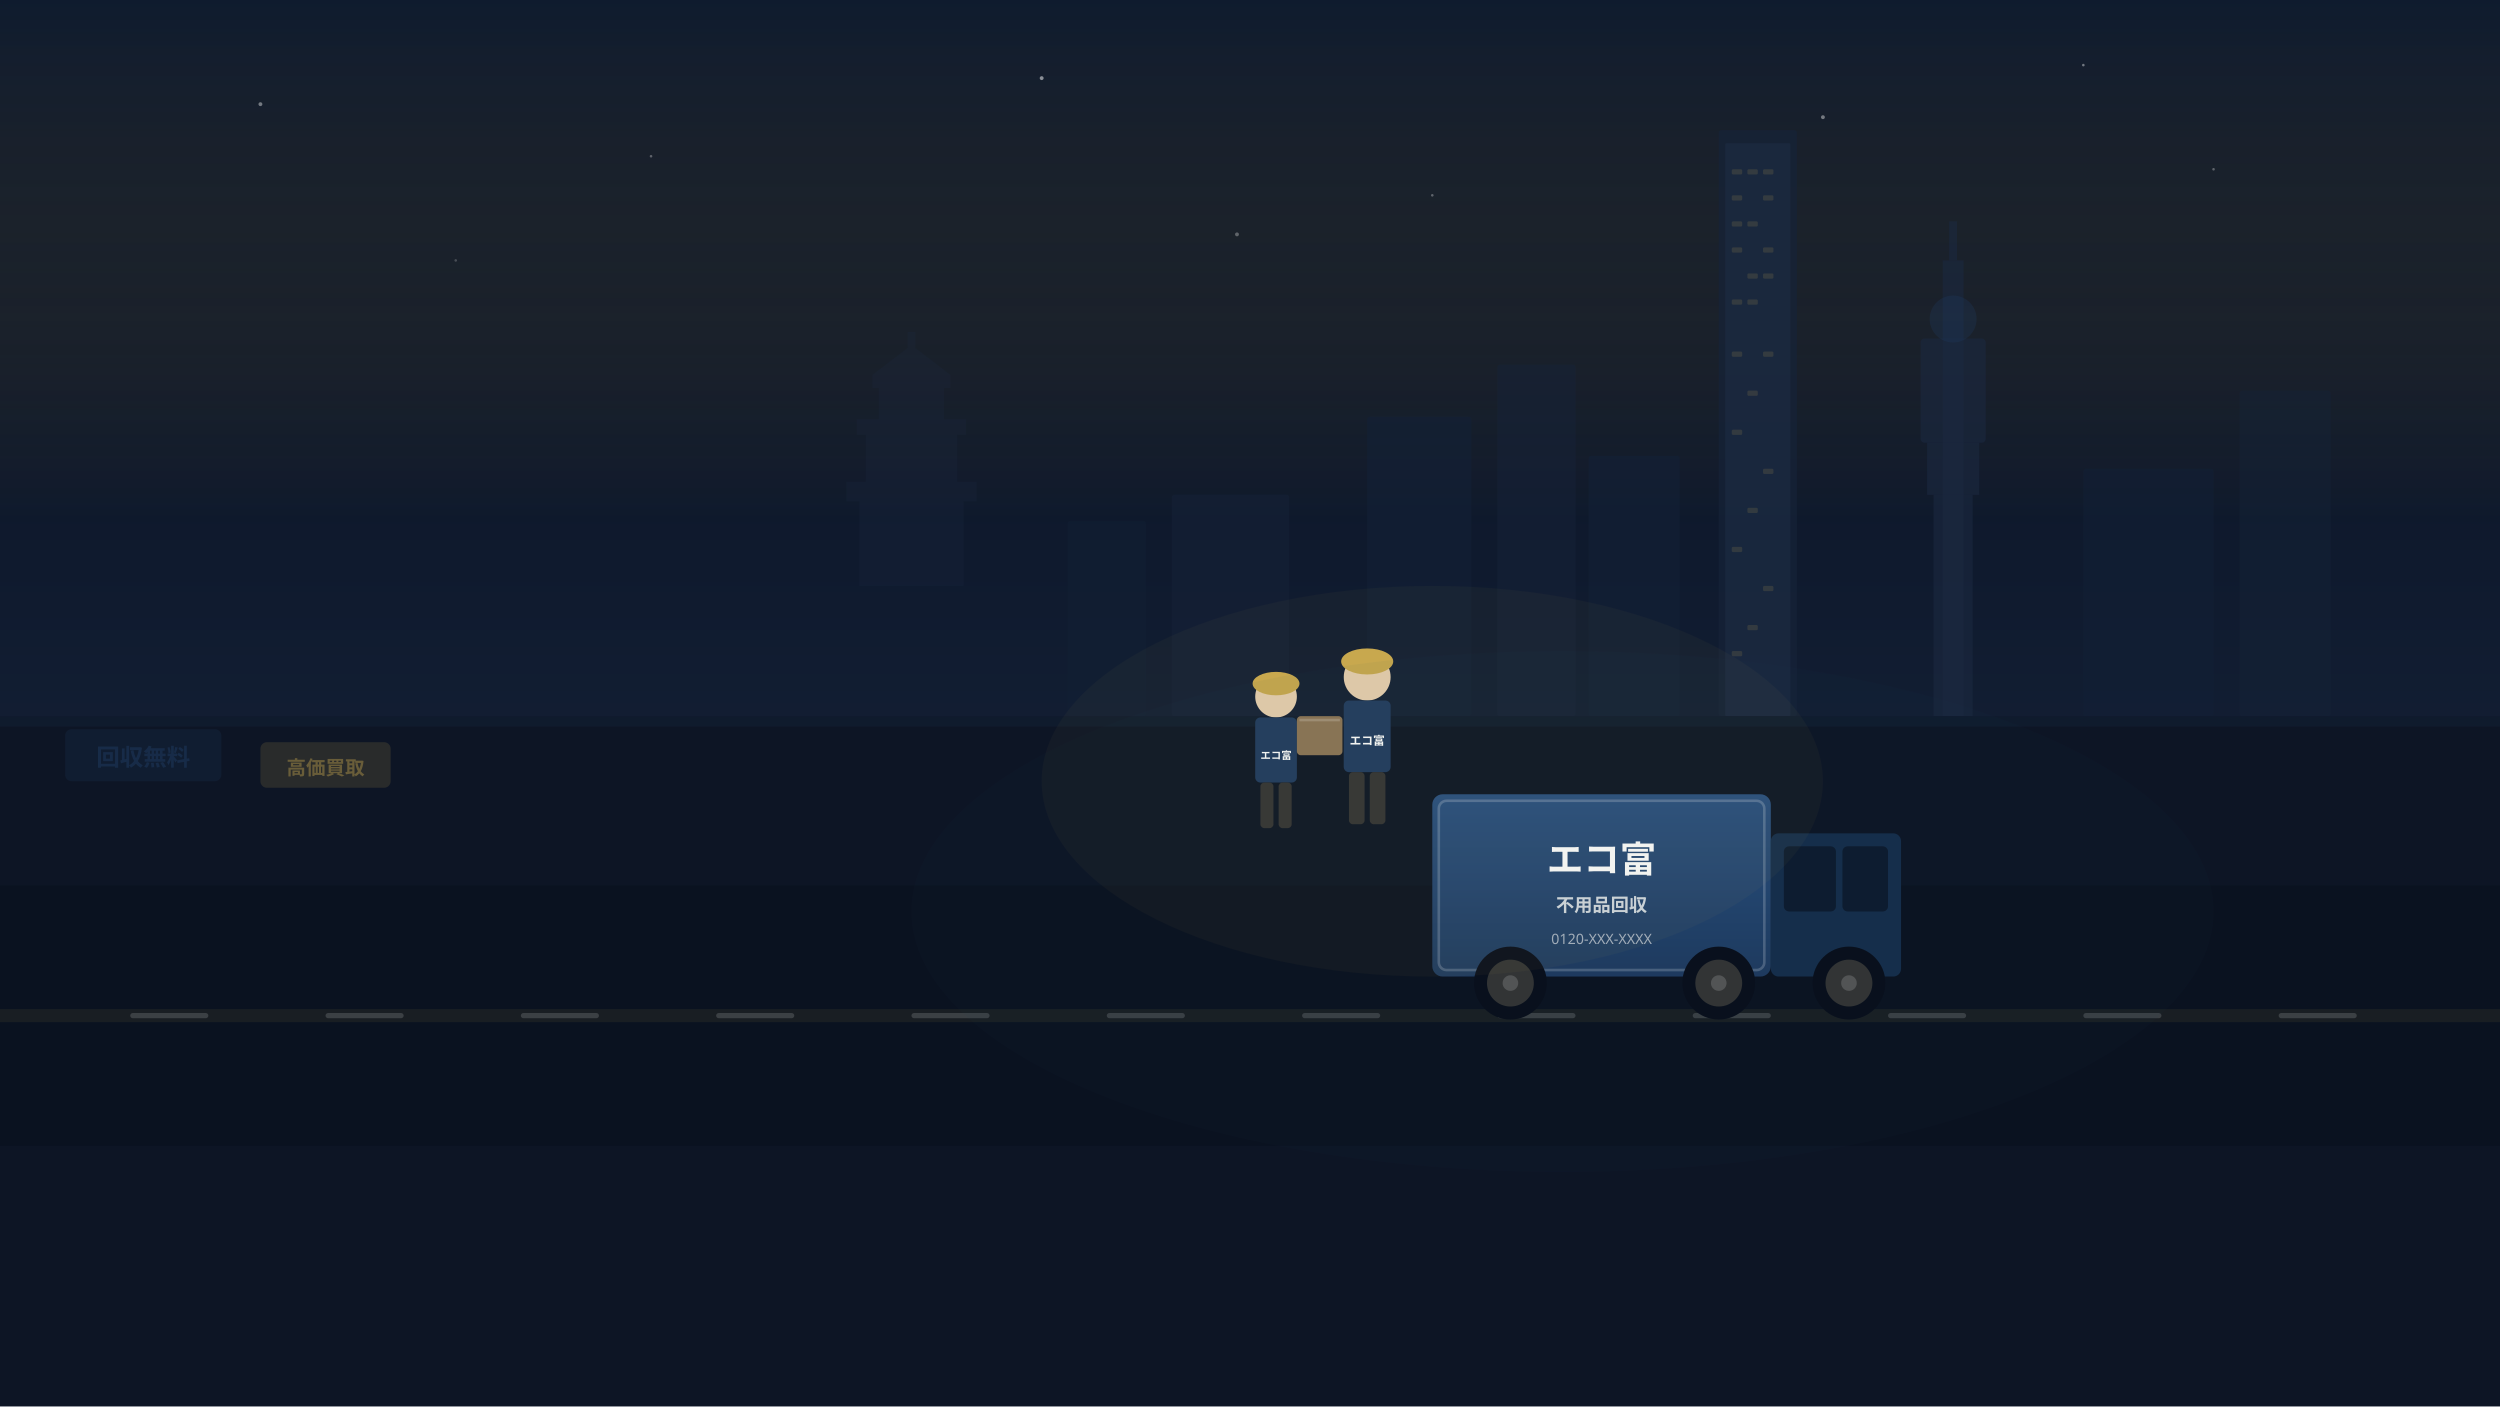
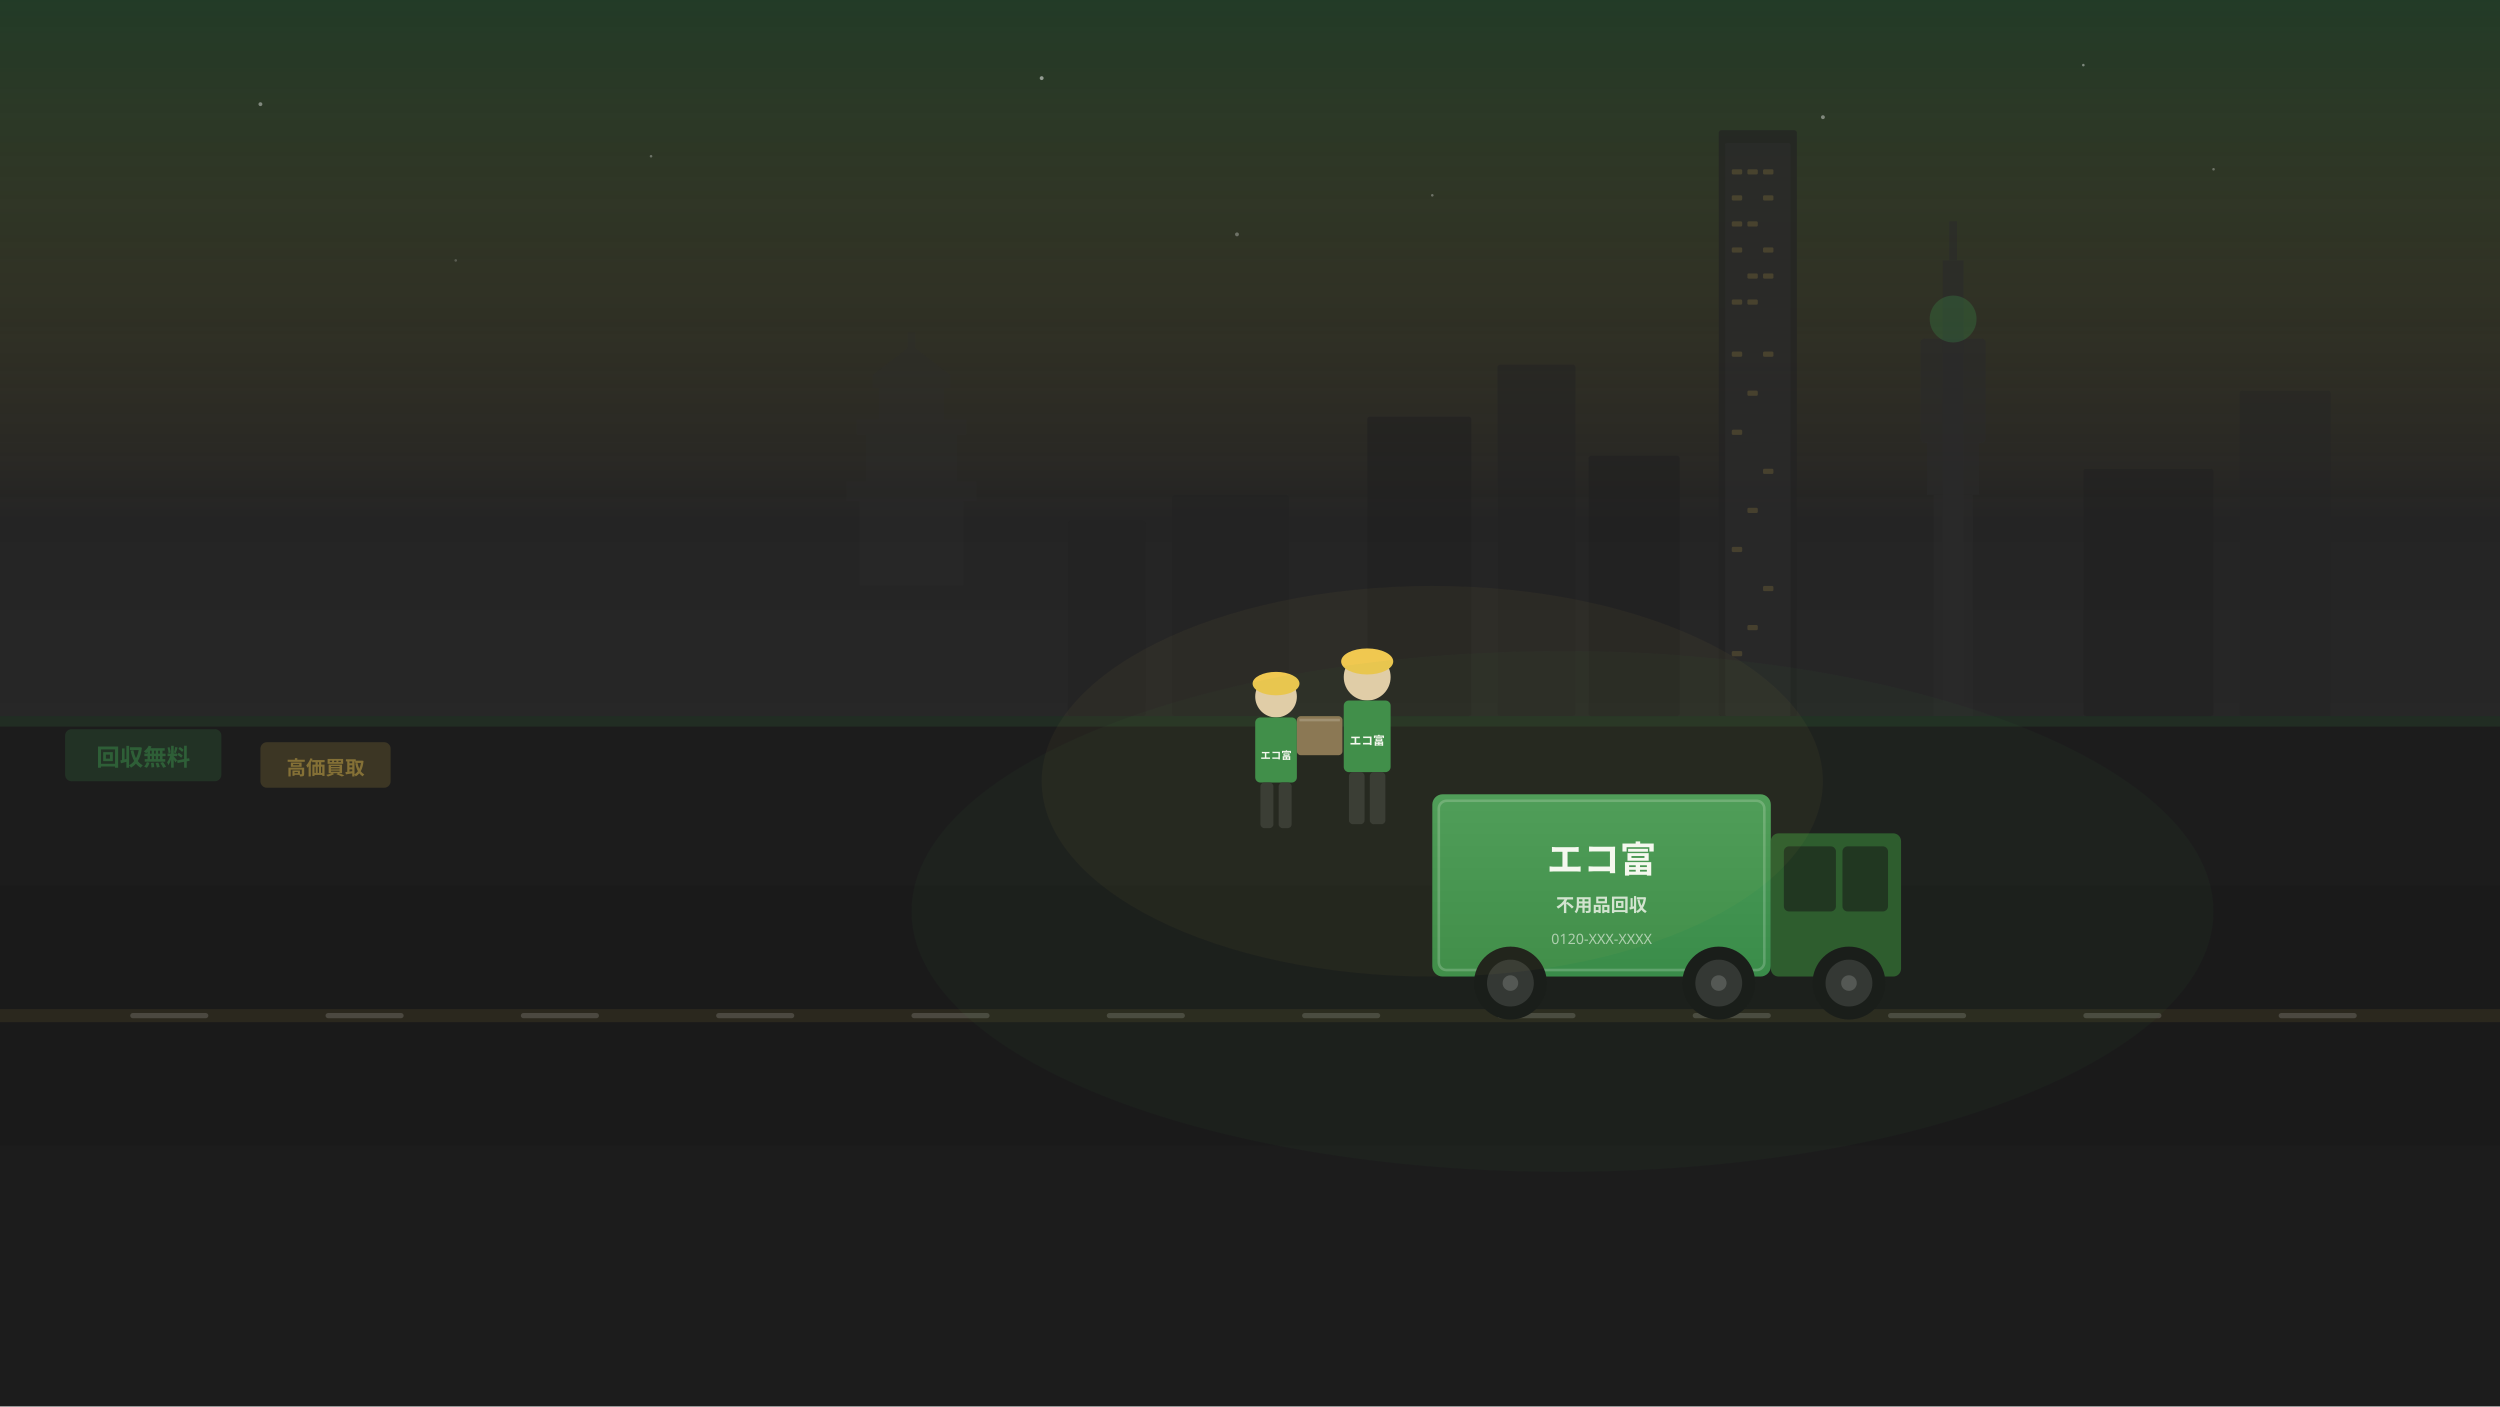
<svg xmlns="http://www.w3.org/2000/svg" viewBox="0 0 1920 1080" width="1920" height="1080">
  <defs>
    <linearGradient id="sky" x1="0" y1="0" x2="0" y2="1">
-       <stop offset="0%" stop-color="#080e1a" />
-       <stop offset="40%" stop-color="#0f1a2e" />
-       <stop offset="100%" stop-color="#1e2d45" />
+       <stop offset="0%" stop-color="#181818" />
+       <stop offset="40%" stop-color="#252525" />
+       <stop offset="100%" stop-color="#2e2e2e" />
    </linearGradient>
    <linearGradient id="sunset" x1="0" y1="0" x2="0" y2="1">
-       <stop offset="0%" stop-color="#1e3a5f" stop-opacity="0.3" />
-       <stop offset="100%" stop-color="#c8a84e" stop-opacity="0" />
+       <stop offset="0%" stop-color="#3a8c4a" stop-opacity="0.3" />
+       <stop offset="100%" stop-color="#f0c850" stop-opacity="0" />
    </linearGradient>
    <linearGradient id="truck-body" x1="0" y1="0" x2="0" y2="1">
-       <stop offset="0%" stop-color="#2a5080" />
-       <stop offset="100%" stop-color="#1e3a5f" />
+       <stop offset="0%" stop-color="#4a9c5a" />
+       <stop offset="100%" stop-color="#3a8c4a" />
    </linearGradient>
  </defs>
  <rect width="1920" height="1080" fill="url(#sky)" />
  <rect width="1920" height="400" fill="url(#sunset)" />
  <circle cx="200" cy="80" r="1.5" fill="#fff" opacity="0.4" />
  <circle cx="500" cy="120" r="1" fill="#fff" opacity="0.3" />
  <circle cx="800" cy="60" r="1.5" fill="#fff" opacity="0.5" />
  <circle cx="1100" cy="150" r="1" fill="#fff" opacity="0.3" />
  <circle cx="1400" cy="90" r="1.5" fill="#fff" opacity="0.4" />
  <circle cx="1700" cy="130" r="1" fill="#fff" opacity="0.3" />
  <circle cx="350" cy="200" r="1" fill="#fff" opacity="0.2" />
  <circle cx="950" cy="180" r="1.5" fill="#fff" opacity="0.3" />
  <circle cx="1600" cy="50" r="1" fill="#fff" opacity="0.4" />
  <g transform="translate(1500, 200)">
-     <rect x="-8" y="0" width="16" height="350" fill="#1a2840" opacity="0.6" />
-     <rect x="-25" y="60" width="50" height="80" fill="#1a2840" opacity="0.6" rx="3" />
-     <rect x="-20" y="140" width="40" height="40" fill="#1a2840" opacity="0.6" />
-     <rect x="-15" y="180" width="30" height="170" fill="#1a2840" opacity="0.6" />
-     <circle cx="0" cy="45" r="18" fill="#1e3a5f" opacity="0.3" />
-     <rect x="-3" y="-30" width="6" height="30" fill="#1a2840" opacity="0.6" />
+     <rect x="-8" y="0" width="16" height="350" fill="#2a2a2a" opacity="0.6" />
+     <rect x="-25" y="60" width="50" height="80" fill="#2a2a2a" opacity="0.6" rx="3" />
+     <rect x="-20" y="140" width="40" height="40" fill="#2a2a2a" opacity="0.6" />
+     <rect x="-15" y="180" width="30" height="170" fill="#2a2a2a" opacity="0.6" />
+     <circle cx="0" cy="45" r="18" fill="#3a8c4a" opacity="0.3" />
+     <rect x="-3" y="-30" width="6" height="30" fill="#2a2a2a" opacity="0.6" />
  </g>
  <g transform="translate(1350, 100)">
-     <rect x="-30" y="0" width="60" height="450" fill="#152238" opacity="0.7" rx="2" />
-     <rect x="-25" y="10" width="50" height="440" fill="#1e2d45" opacity="0.5" rx="1" />
-     <g opacity="0.15" fill="#c8a84e">
+     <rect x="-30" y="0" width="60" height="450" fill="#222222" opacity="0.7" rx="2" />
+     <rect x="-25" y="10" width="50" height="440" fill="#2e2e2e" opacity="0.5" rx="1" />
+     <g opacity="0.15" fill="#f0c850">
      <rect x="-20" y="30" width="8" height="4" rx="1" />
      <rect x="-8" y="30" width="8" height="4" rx="1" />
      <rect x="4" y="30" width="8" height="4" rx="1" />
      <rect x="-20" y="50" width="8" height="4" rx="1" />
      <rect x="4" y="50" width="8" height="4" rx="1" />
      <rect x="-20" y="70" width="8" height="4" rx="1" />
      <rect x="-8" y="70" width="8" height="4" rx="1" />
      <rect x="-20" y="90" width="8" height="4" rx="1" />
      <rect x="4" y="90" width="8" height="4" rx="1" />
      <rect x="-8" y="110" width="8" height="4" rx="1" />
      <rect x="4" y="110" width="8" height="4" rx="1" />
      <rect x="-20" y="130" width="8" height="4" rx="1" />
      <rect x="-8" y="130" width="8" height="4" rx="1" />
      <rect x="-20" y="170" width="8" height="4" rx="1" />
      <rect x="4" y="170" width="8" height="4" rx="1" />
      <rect x="-8" y="200" width="8" height="4" rx="1" />
      <rect x="-20" y="230" width="8" height="4" rx="1" />
      <rect x="4" y="260" width="8" height="4" rx="1" />
      <rect x="-8" y="290" width="8" height="4" rx="1" />
      <rect x="-20" y="320" width="8" height="4" rx="1" />
      <rect x="4" y="350" width="8" height="4" rx="1" />
      <rect x="-8" y="380" width="8" height="4" rx="1" />
      <rect x="-20" y="400" width="8" height="4" rx="1" />
    </g>
  </g>
-   <rect x="1050" y="320" width="80" height="230" fill="#122035" opacity="0.6" rx="2" />
-   <rect x="1150" y="280" width="60" height="270" fill="#152238" opacity="0.5" rx="2" />
-   <rect x="1220" y="350" width="70" height="200" fill="#122035" opacity="0.6" rx="2" />
-   <rect x="900" y="380" width="90" height="170" fill="#152238" opacity="0.5" rx="2" />
-   <rect x="1600" y="360" width="100" height="190" fill="#122035" opacity="0.5" rx="2" />
-   <rect x="1720" y="300" width="70" height="250" fill="#152238" opacity="0.4" rx="2" />
-   <rect x="820" y="400" width="60" height="150" fill="#122035" opacity="0.4" rx="2" />
-   <rect x="0" y="550" width="1920" height="530" fill="#0d1525" />
-   <rect x="0" y="550" width="1920" height="8" fill="#1e3a5f" opacity="0.15" />
-   <rect x="0" y="680" width="1920" height="200" fill="#0a1220" />
-   <rect x="0" y="775" width="1920" height="10" fill="#c8a84e" opacity="0.08" />
+   <rect x="1050" y="320" width="80" height="230" fill="#202020" opacity="0.6" rx="2" />
+   <rect x="1150" y="280" width="60" height="270" fill="#222222" opacity="0.5" rx="2" />
+   <rect x="1220" y="350" width="70" height="200" fill="#202020" opacity="0.6" rx="2" />
+   <rect x="900" y="380" width="90" height="170" fill="#222222" opacity="0.5" rx="2" />
+   <rect x="1600" y="360" width="100" height="190" fill="#202020" opacity="0.5" rx="2" />
+   <rect x="1720" y="300" width="70" height="250" fill="#222222" opacity="0.4" rx="2" />
+   <rect x="820" y="400" width="60" height="150" fill="#202020" opacity="0.4" rx="2" />
+   <rect x="0" y="550" width="1920" height="530" fill="#1c1c1c" />
+   <rect x="0" y="550" width="1920" height="8" fill="#3a8c4a" opacity="0.15" />
+   <rect x="0" y="680" width="1920" height="200" fill="#1a1a1a" />
+   <rect x="0" y="775" width="1920" height="10" fill="#f0c850" opacity="0.08" />
  <g fill="#fff" opacity="0.15">
    <rect x="100" y="778" width="60" height="4" rx="2" />
    <rect x="250" y="778" width="60" height="4" rx="2" />
    <rect x="400" y="778" width="60" height="4" rx="2" />
    <rect x="550" y="778" width="60" height="4" rx="2" />
    <rect x="700" y="778" width="60" height="4" rx="2" />
    <rect x="850" y="778" width="60" height="4" rx="2" />
    <rect x="1000" y="778" width="60" height="4" rx="2" />
    <rect x="1150" y="778" width="60" height="4" rx="2" />
    <rect x="1300" y="778" width="60" height="4" rx="2" />
    <rect x="1450" y="778" width="60" height="4" rx="2" />
    <rect x="1600" y="778" width="60" height="4" rx="2" />
    <rect x="1750" y="778" width="60" height="4" rx="2" />
  </g>
  <g transform="translate(1100, 600)">
    <rect x="0" y="10" width="260" height="140" fill="url(#truck-body)" rx="8" />
    <rect x="5" y="15" width="250" height="130" fill="none" stroke="#fff" stroke-width="2" opacity="0.2" rx="6" />
    <text x="130" y="70" text-anchor="middle" font-family="sans-serif" font-weight="900" font-size="28" fill="#fff">エコ富</text>
    <text x="130" y="100" text-anchor="middle" font-family="sans-serif" font-weight="700" font-size="14" fill="#fff" opacity="0.8">不用品回収</text>
    <text x="130" y="125" text-anchor="middle" font-family="sans-serif" font-weight="500" font-size="11" fill="#fff" opacity="0.6">0120-XXX-XXXX</text>
-     <rect x="260" y="40" width="100" height="110" fill="#152d4a" rx="6" />
-     <rect x="270" y="50" width="40" height="50" fill="#080e1a" opacity="0.6" rx="4" />
-     <rect x="315" y="50" width="35" height="50" fill="#080e1a" opacity="0.6" rx="4" />
-     <circle cx="60" cy="155" r="28" fill="#080e1a" />
+     <rect x="260" y="40" width="100" height="110" fill="#2d5a2d" rx="6" />
+     <rect x="270" y="50" width="40" height="50" fill="#181818" opacity="0.6" rx="4" />
+     <rect x="315" y="50" width="35" height="50" fill="#181818" opacity="0.6" rx="4" />
+     <circle cx="60" cy="155" r="28" fill="#181818" />
    <circle cx="60" cy="155" r="18" fill="#333" />
    <circle cx="60" cy="155" r="6" fill="#555" />
-     <circle cx="220" cy="155" r="28" fill="#080e1a" />
+     <circle cx="220" cy="155" r="28" fill="#181818" />
    <circle cx="220" cy="155" r="18" fill="#333" />
    <circle cx="220" cy="155" r="6" fill="#555" />
-     <circle cx="320" cy="155" r="28" fill="#080e1a" />
+     <circle cx="320" cy="155" r="28" fill="#181818" />
    <circle cx="320" cy="155" r="18" fill="#333" />
    <circle cx="320" cy="155" r="6" fill="#555" />
  </g>
  <g transform="translate(1050, 530)">
    <circle cx="0" cy="-10" r="18" fill="#e8d0b0" />
-     <rect x="-18" y="8" width="36" height="55" fill="#1e3a5f" rx="4" />
+     <rect x="-18" y="8" width="36" height="55" fill="#3a8c4a" rx="4" />
    <text x="0" y="42" text-anchor="middle" font-family="sans-serif" font-weight="700" font-size="9" fill="#fff">エコ富</text>
    <rect x="-14" y="63" width="12" height="40" fill="#333" rx="3" />
    <rect x="2" y="63" width="12" height="40" fill="#333" rx="3" />
-     <ellipse cx="0" cy="-22" rx="20" ry="10" fill="#c8a84e" />
-     <rect x="-16" y="-28" width="32" height="8" fill="#c8a84e" rx="3" />
+     <ellipse cx="0" cy="-22" rx="20" ry="10" fill="#f0c850" />
+     <rect x="-16" y="-28" width="32" height="8" fill="#f0c850" rx="3" />
  </g>
  <g transform="translate(980, 545)">
    <circle cx="0" cy="-10" r="16" fill="#e8d0b0" />
-     <rect x="-16" y="6" width="32" height="50" fill="#1e3a5f" rx="4" />
+     <rect x="-16" y="6" width="32" height="50" fill="#3a8c4a" rx="4" />
    <text x="0" y="38" text-anchor="middle" font-family="sans-serif" font-weight="700" font-size="8" fill="#fff">エコ富</text>
    <rect x="-12" y="56" width="10" height="35" fill="#333" rx="3" />
    <rect x="2" y="56" width="10" height="35" fill="#333" rx="3" />
-     <ellipse cx="0" cy="-20" rx="18" ry="9" fill="#c8a84e" />
-     <rect x="-14" y="-26" width="28" height="7" fill="#c8a84e" rx="3" />
+     <ellipse cx="0" cy="-20" rx="18" ry="9" fill="#f0c850" />
+     <rect x="-14" y="-26" width="28" height="7" fill="#f0c850" rx="3" />
    <rect x="16" y="5" width="35" height="30" fill="#8B7355" rx="3" />
    <rect x="18" y="7" width="31" height="2" fill="#fff" opacity="0.2" />
  </g>
  <g transform="translate(700, 280)" opacity="0.25">
-     <rect x="-40" y="100" width="80" height="70" fill="#1a2840" />
-     <rect x="-50" y="90" width="100" height="15" fill="#1a2840" />
-     <rect x="-35" y="50" width="70" height="45" fill="#1a2840" />
-     <rect x="-42" y="42" width="84" height="12" fill="#1a2840" />
-     <rect x="-25" y="15" width="50" height="30" fill="#1a2840" />
-     <rect x="-30" y="8" width="60" height="10" fill="#1a2840" />
-     <polygon points="-30,8 0,-15 30,8" fill="#1a2840" />
-     <rect x="-3" y="-25" width="6" height="12" fill="#1a2840" />
+     <rect x="-40" y="100" width="80" height="70" fill="#2a2a2a" />
+     <rect x="-50" y="90" width="100" height="15" fill="#2a2a2a" />
+     <rect x="-35" y="50" width="70" height="45" fill="#2a2a2a" />
+     <rect x="-42" y="42" width="84" height="12" fill="#2a2a2a" />
+     <rect x="-25" y="15" width="50" height="30" fill="#2a2a2a" />
+     <rect x="-30" y="8" width="60" height="10" fill="#2a2a2a" />
+     <polygon points="-30,8 0,-15 30,8" fill="#2a2a2a" />
+     <rect x="-3" y="-25" width="6" height="12" fill="#2a2a2a" />
  </g>
  <g transform="translate(50, 560)">
-     <rect x="0" y="0" width="120" height="40" fill="#1e3a5f" opacity="0.2" rx="5" />
-     <text x="60" y="28" text-anchor="middle" font-family="sans-serif" font-weight="900" font-size="18" fill="#1e3a5f" opacity="0.5">回収無料</text>
+     <rect x="0" y="0" width="120" height="40" fill="#3a8c4a" opacity="0.2" rx="5" />
+     <text x="60" y="28" text-anchor="middle" font-family="sans-serif" font-weight="900" font-size="18" fill="#3a8c4a" opacity="0.5">回収無料</text>
  </g>
  <g transform="translate(200, 570)">
-     <rect x="0" y="0" width="100" height="35" fill="#c8a84e" opacity="0.15" rx="5" />
-     <text x="50" y="25" text-anchor="middle" font-family="sans-serif" font-weight="900" font-size="15" fill="#c8a84e" opacity="0.4">高価買取</text>
+     <rect x="0" y="0" width="100" height="35" fill="#f0c850" opacity="0.15" rx="5" />
+     <text x="50" y="25" text-anchor="middle" font-family="sans-serif" font-weight="900" font-size="15" fill="#f0c850" opacity="0.4">高価買取</text>
  </g>
-   <ellipse cx="1200" cy="700" rx="500" ry="200" fill="#1e3a5f" opacity="0.05" />
-   <ellipse cx="1100" cy="600" rx="300" ry="150" fill="#c8a84e" opacity="0.04" />
+   <ellipse cx="1200" cy="700" rx="500" ry="200" fill="#3a8c4a" opacity="0.05" />
+   <ellipse cx="1100" cy="600" rx="300" ry="150" fill="#f0c850" opacity="0.04" />
</svg>
